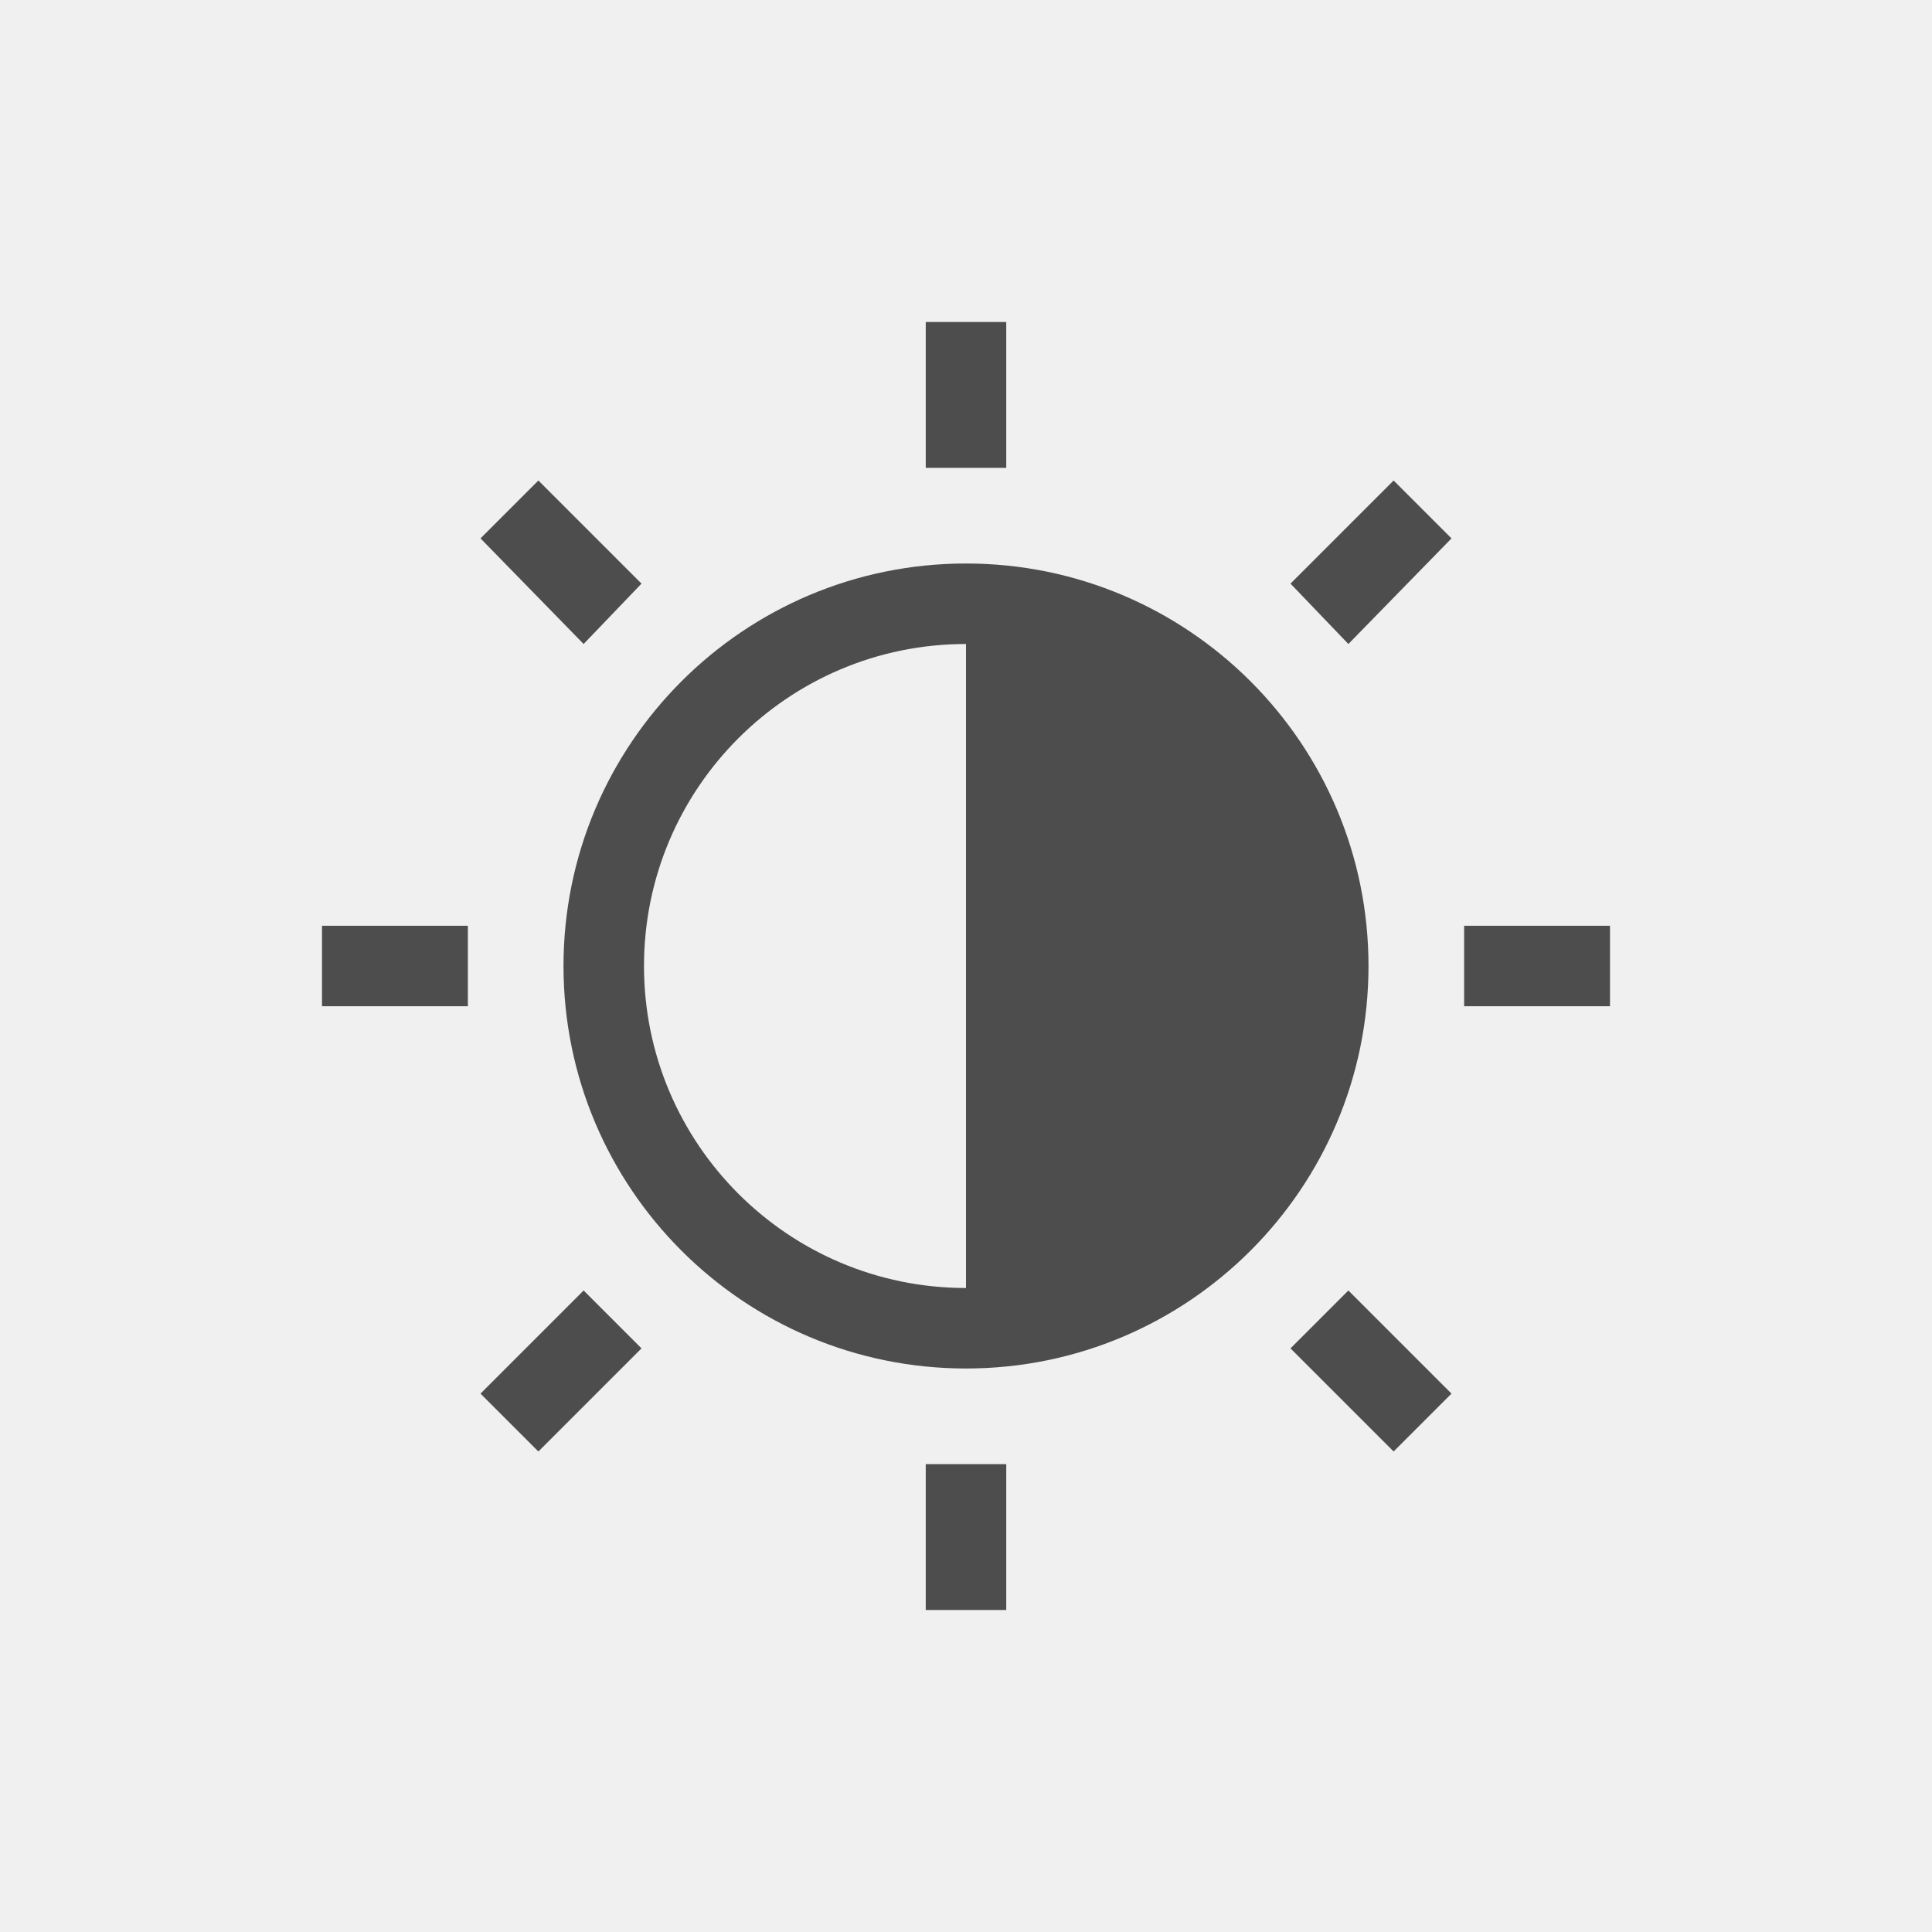
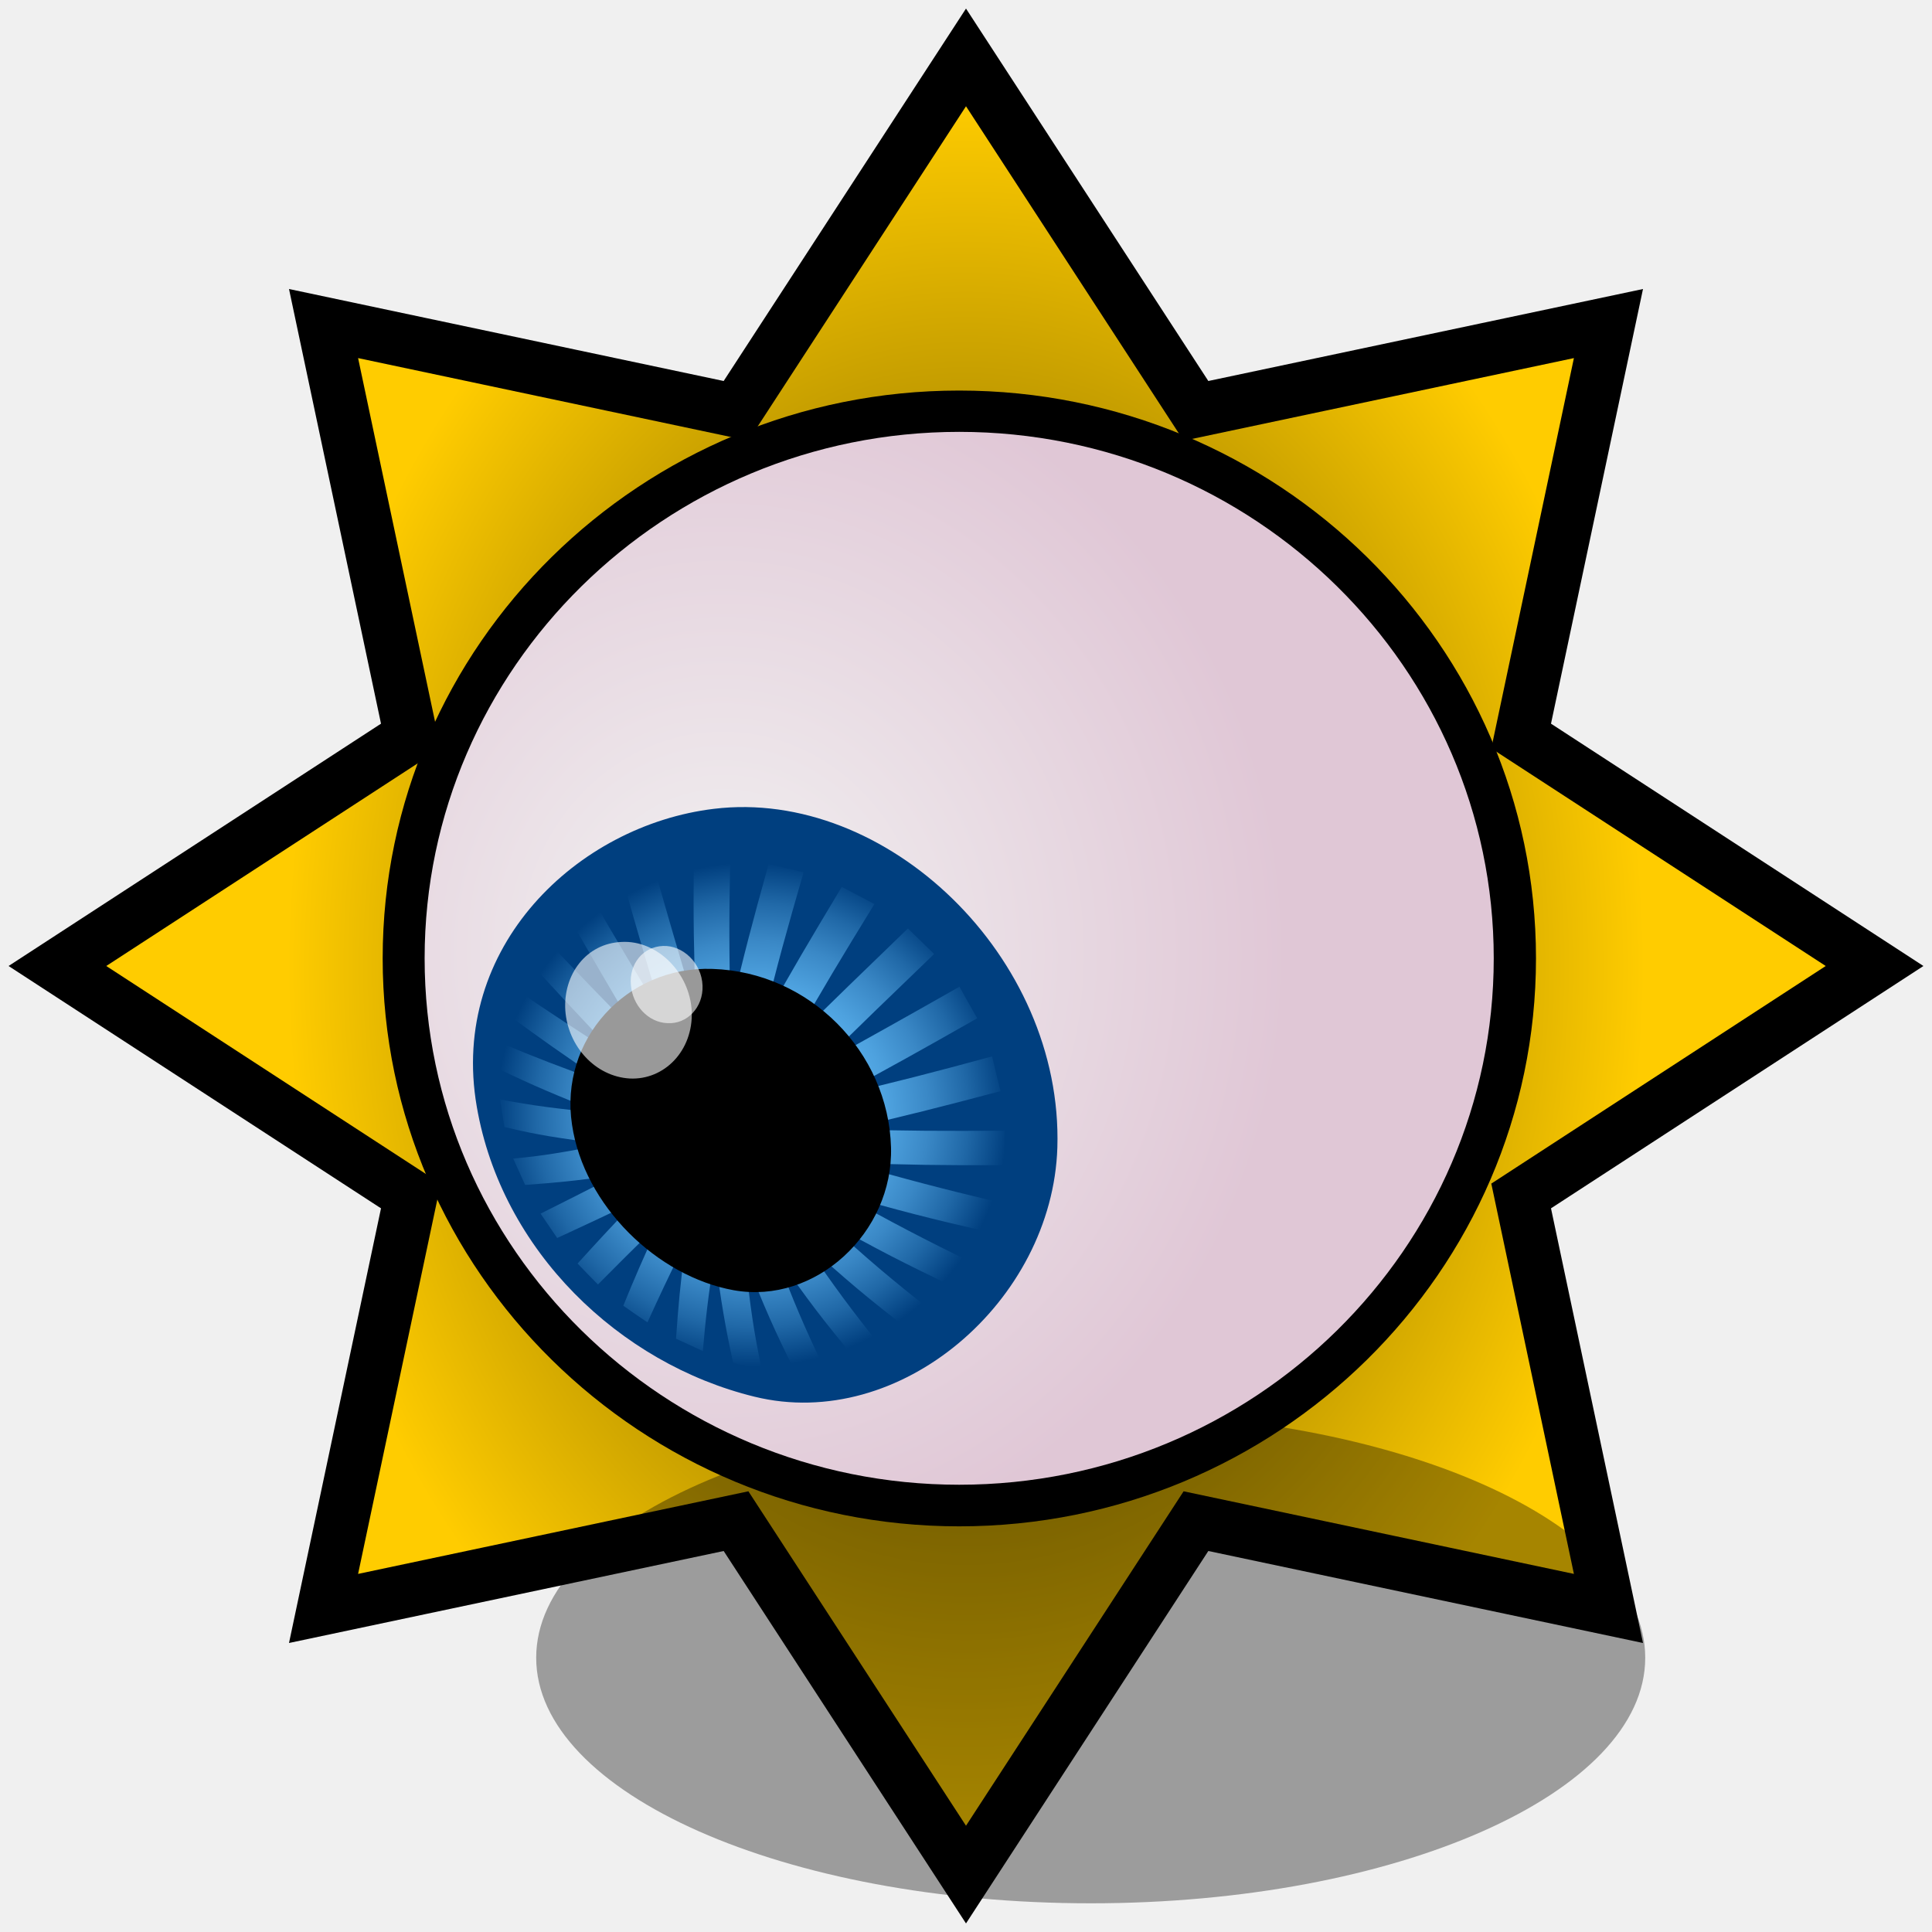
- <svg xmlns="http://www.w3.org/2000/svg" viewBox="0 0 24 24">
-   <defs id="defs3051">
-     <style type="text/css" id="current-color-scheme">
-       .ColorScheme-Text {
-         color:#4d4d4d;
-       }
-       </style>
+ <svg xmlns="http://www.w3.org/2000/svg" xmlns:xlink="http://www.w3.org/1999/xlink" version="1.1" width="64" height="64" color-interpolation="linearRGB" id="svg2">
+   <defs id="defs68">
+     <linearGradient id="linearGradient7702">
+       <stop id="stop7704" offset="0" style="stop-color:#514100;stop-opacity:1" />
+       <stop id="stop7706" offset="1" style="stop-color:#ffcc00;stop-opacity:1" />
+     </linearGradient>
+     <linearGradient id="aigrd1" gradientUnits="userSpaceOnUse" x1="10.73" y1="-4.462" x2="10.73" y2="20.143">
+       <stop offset="0" style="stop-color:#B8B8B8" id="stop6" />
+       <stop offset="0.253" style="stop-color:#E9E9E9" id="stop8" />
+       <stop offset="0.298" style="stop-color:#909090" id="stop10" />
+       <stop offset="0.299" style="stop-color:#919191" id="stop12" />
+       <stop offset="0.346" style="stop-color:#AAAAAA" id="stop14" />
+       <stop offset="0.397" style="stop-color:#BEBEBE" id="stop16" />
+       <stop offset="0.457" style="stop-color:#CCCCCC" id="stop18-0" />
+       <stop offset="0.529" style="stop-color:#D4D4D4" id="stop20-3" />
+       <stop offset="0.657" style="stop-color:#D6D6D6" id="stop22" />
+       <stop offset="1" style="stop-color:#A2A2A2" id="stop24" />
+     </linearGradient>
+     <linearGradient id="aigrd2" gradientUnits="userSpaceOnUse" x1="6.768" y1="2.331" x2="6.768" y2="20.279">
+       <stop offset="0" style="stop-color:#B8B8B8" id="stop29" />
+       <stop offset="0.253" style="stop-color:#F8F8F8" id="stop31" />
+       <stop offset="0.298" style="stop-color:#C2C2C2" id="stop33" />
+       <stop offset="0.307" style="stop-color:#C6C6C6" id="stop35" />
+       <stop offset="0.365" style="stop-color:#D9D9D9" id="stop37" />
+       <stop offset="0.431" style="stop-color:#E7E7E7" id="stop39" />
+       <stop offset="0.513" style="stop-color:#F0F0F0" id="stop41" />
+       <stop offset="0.657" style="stop-color:#F2F2F2" id="stop43" />
+       <stop offset="1" style="stop-color:#A2A2A2" id="stop45" />
+     </linearGradient>
+     <linearGradient id="aigrd3" gradientUnits="userSpaceOnUse" x1="13.349" y1="3.124" x2="13.349" y2="19.997">
+       <stop offset="0" style="stop-color:#B8B8B8" id="stop52" />
+       <stop offset="0.253" style="stop-color:#F8F8F8" id="stop54" />
+       <stop offset="0.298" style="stop-color:#C2C2C2" id="stop56" />
+       <stop offset="0.307" style="stop-color:#C6C6C6" id="stop58-6" />
+       <stop offset="0.365" style="stop-color:#D9D9D9" id="stop60-9" />
+       <stop offset="0.431" style="stop-color:#E7E7E7" id="stop62" />
+       <stop offset="0.513" style="stop-color:#F0F0F0" id="stop64" />
+       <stop offset="0.657" style="stop-color:#F2F2F2" id="stop66" />
+       <stop offset="1" style="stop-color:#A2A2A2" id="stop68" />
+     </linearGradient>
+     <radialGradient id="aigrd4" cx="17.609" cy="18.307" r="0.914" fx="17.609" fy="18.307" gradientUnits="userSpaceOnUse">
+       <stop offset="0" style="stop-color:#4D4D4D" id="stop79" />
+       <stop offset="1" style="stop-color:#B8B8B8" id="stop81-9" />
+     </radialGradient>
+     <radialGradient xlink:href="#linearGradient7702" id="radialGradient7694" cx="70.448" cy="24.71" fx="70.448" fy="24.71" r="37.943" gradientUnits="userSpaceOnUse" gradientTransform="matrix(0.5925394,2.7879257e-4,-3.5818546e-4,0.7613313,-9.734607,13.16755)" />
+     <linearGradient id="gradient0" gradientUnits="userSpaceOnUse" x1="41.67" y1="-9.73" x2="71.92" y2="-3.5">
+       <stop offset="0" stop-color="#5c5c5c" id="stop11" />
+       <stop offset="1" stop-color="#b8b8b8" id="stop13" />
+     </linearGradient>
+     <linearGradient id="gradient1" gradientUnits="userSpaceOnUse" x1="14.26" y1="97.46" x2="-8.94" y2="81.76">
+       <stop offset="0" stop-color="#c9c9c9" id="stop18" />
+       <stop offset="1" stop-color="#ffffff" id="stop20" />
+     </linearGradient>
+     <linearGradient id="gradient2" gradientUnits="userSpaceOnUse" x1="51.94" y1="63.65" x2="26.51" y2="73.34">
+       <stop offset="0" stop-color="#797979" id="stop25" />
+       <stop offset="1" stop-color="#e4e4e4" id="stop27" />
+     </linearGradient>
+     <linearGradient id="gradient3" gradientUnits="userSpaceOnUse" x1="121.6" y1="-41.06" x2="151.37" y2="15.32">
+       <stop offset="0" stop-color="#d4d4d4" id="stop34" />
+       <stop offset="1" stop-color="#7d7d7d" id="stop36" />
+     </linearGradient>
+     <linearGradient id="gradient4" gradientUnits="userSpaceOnUse" x1="28.71" y1="-38.38" x2="57.09" y2="-27.57">
+       <stop offset="0" stop-color="#3c3c3c" id="stop41-4" />
+       <stop offset="1" stop-color="#242424" id="stop43-8" />
+     </linearGradient>
+     <linearGradient id="gradient5" gradientUnits="userSpaceOnUse" x1="57.02" y1="1.21" x2="111.43" y2="25.45">
+       <stop offset="0.62" stop-color="#0032a1" id="stop48" />
+       <stop offset="0.812" stop-color="#7793d2" id="stop50" />
+       <stop offset="0.974" stop-color="#0032a1" id="stop52-7" />
+     </linearGradient>
+     <linearGradient id="gradient6" gradientUnits="userSpaceOnUse" x1="47.12" y1="-61.43" x2="36.73" y2="-59.88">
+       <stop offset="0" stop-color="#a5a0a0" id="stop57" />
+       <stop offset="1" stop-color="#474747" id="stop59" />
+     </linearGradient>
+     <linearGradient id="gradient7" gradientUnits="userSpaceOnUse" x1="111.38" y1="-24.02" x2="117.24" y2="4">
+       <stop offset="0" stop-color="#ffffff" id="stop64-9" />
+       <stop offset="1" stop-color="#d3d3d3" id="stop66-9" />
+     </linearGradient>
+     <linearGradient id="i800983632-3-g" gradientUnits="userSpaceOnUse" gradientTransform="matrix(-0.138271,0.012891,-0.013089,-0.13617,4522.61,4368.74)" x1="-6528" x2="6528" y1="-6528" y2="-6528">
+       <stop offset="0%" stop-color="#010101" stop-opacity="0.35" id="stop3" />
+       <stop offset="100%" stop-color="#000000" stop-opacity="0.35" id="stop4" />
+     </linearGradient>
+     <radialGradient id="i800983632-16-g" gradientUnits="userSpaceOnUse" gradientTransform="matrix(0.292218,0,0,0.318071,2410.83,2966.6)" cx="0" cy="0" r="6528">
+       <stop offset="0%" stop-color="#f2f2f2" id="stop16-3" />
+       <stop offset="100%" stop-color="#e0c7d6" id="stop17" />
+     </radialGradient>
+     <radialGradient id="i800983632-18-g" gradientUnits="userSpaceOnUse" gradientTransform="matrix(0.132485,0,0,0.130472,2509.41,3511.38)" cx="0" cy="0" r="6528">
+       <stop offset="0%" stop-color="#68c2ff" id="stop18-6" />
+       <stop offset="19.22%" stop-color="#65befc" id="stop19" />
+       <stop offset="36.47%" stop-color="#5db4f1" id="stop20-7" />
+       <stop offset="52.94%" stop-color="#4ea2df" id="stop21" />
+       <stop offset="69.02%" stop-color="#3a88c6" id="stop22-5" />
+       <stop offset="84.31%" stop-color="#2068a7" id="stop23" />
+       <stop offset="99.61%" stop-color="#014080" id="stop24-3" />
+       <stop offset="100%" stop-color="#003f7f" id="stop25-5" />
+     </radialGradient>
  </defs>
-   <path style="fill:currentColor;fill-opacity:1;stroke:none" d="M 11.5 4 L 11.5 5.812 L 12.5 5.812 L 12.5 4 L 11.5 4 z M 6.688 5.969 L 5.969 6.688 L 7.25 8 L 7.969 7.25 L 6.688 5.969 z M 17.312 5.969 L 16.031 7.25 L 16.75 8 L 18.031 6.688 L 17.312 5.969 z M 12 7 C 9.239 7 7 9.239 7 12 C 7 14.761 9.239 17 12 17 C 14.761 17 17 14.761 17 12 C 17 9.239 14.761 7 12 7 z M 12 8 L 12 16 C 9.791 16 8 14.209 8 12 C 8 9.791 9.791 8 12 8 z M 4 11.5 L 4 12.5 L 5.812 12.5 L 5.812 11.5 L 4 11.5 z M 18.188 11.5 L 18.188 12.5 L 20 12.5 L 20 11.5 L 18.188 11.5 z M 7.25 16.031 L 5.969 17.312 L 6.688 18.031 L 7.969 16.75 L 7.25 16.031 z M 16.75 16.031 L 16.031 16.75 L 17.312 18.031 L 18.031 17.312 L 16.75 16.031 z M 11.5 18.188 L 11.5 20 L 12.5 20 L 12.5 18.188 L 11.5 18.188 z " class="ColorScheme-Text" />
+   <path style="opacity:1;fill:url(#radialGradient7694);fill-opacity:1;stroke:#000000;stroke-width:1.765;stroke-linecap:square;stroke-linejoin:miter;stroke-miterlimit:4;stroke-dasharray:none;stroke-opacity:1" id="path7684" d="M 32,62.098 24.382,50.39 10.718,53.282 13.61,39.618 1.902,32 13.61,24.382 10.718,10.718 24.382,13.61 32,1.902 39.618,13.61 53.282,10.718 50.39,24.382 62.098,32 50.39,39.618 53.282,53.282 39.618,50.39 Z" />
+   <g id="g41" transform="matrix(0.00980392,0,0,0.00980392,0.3123814,2.499042)">
+     <g id="g4">
+       <linearGradient id="linearGradient2" gradientUnits="userSpaceOnUse" gradientTransform="matrix(-0.138271,0.012891,-0.013089,-0.13617,4522.61,4368.74)" x1="-6528" x2="6528" y1="-6528" y2="-6528">
+         <stop offset="0%" stop-color="#010101" stop-opacity="0.35" id="stop1" />
+         <stop offset="100%" stop-color="#000000" stop-opacity="0.35" id="stop2" />
+       </linearGradient>
+       <path d="m 1779.88,5346.38 c 0,457.54 840.61,829.77 1874.14,829.77 1032.54,0 1873.15,-372.23 1873.15,-829.77 0,-457.54 -840.61,-829.77 -1873.15,-829.77 -1033.53,0 -1874.14,372.23 -1874.14,829.77 z" style="fill:url(#i800983632-3-g);stroke:none;stroke-width:0;stroke-linecap:butt;stroke-linejoin:miter" id="path4" />
+     </g>
+     <path d="m 1261.15,2983.08 c 0,1058.54 874.07,1919.33 1947.96,1919.33 1074.87,0 1948.94,-860.79 1948.94,-1919.33 0,-1058.54 -874.07,-1918.36 -1948.94,-1918.36 -1073.89,0 -1947.96,859.82 -1947.96,1918.36 z" style="fill:#000000;stroke:none;stroke-width:0;stroke-linecap:butt;stroke-linejoin:miter" id="path16" />
+     <g id="g17">
+       <radialGradient id="radialGradient6" gradientUnits="userSpaceOnUse" gradientTransform="matrix(0.292218,0,0,0.318071,2410.83,2966.6)" cx="0" cy="0" r="6528">
+         <stop offset="0%" stop-color="#f2f2f2" id="stop5" />
+         <stop offset="100%" stop-color="#e0c7d6" id="stop6-6" />
+       </radialGradient>
+       <path d="m 1402.89,2983.08 c 0,980.99 811.08,1778.78 1806.22,1778.78 996.12,0 1806.21,-797.79 1806.21,-1778.78 0,-980.02 -810.09,-1778.77 -1806.21,-1778.77 -995.14,0 -1806.22,798.75 -1806.22,1778.77 z" style="fill:url(#i800983632-16-g);stroke:none;stroke-width:0;stroke-linecap:butt;stroke-linejoin:miter" id="path17" />
+     </g>
+     <path d="m 1579.08,3484.24 c -93.51,-540.9 341.56,-950.94 801.23,-1006.2 582.72,-70.76 1180.2,499.23 1160.51,1144.82 -16.73,518.61 -531.53,962.57 -1023.69,841.4 -455.73,-111.47 -854.38,-493.4 -938.05,-980.02 z" style="fill:#003f7f;stroke:none;stroke-width:0;stroke-linecap:butt;stroke-linejoin:miter" id="path18" />
+     <g id="g25">
+       <radialGradient id="radialGradient14" gradientUnits="userSpaceOnUse" gradientTransform="matrix(0.132485,0,0,0.130472,2509.41,3511.38)" cx="0" cy="0" r="6528">
+         <stop offset="0%" stop-color="#68c2ff" id="stop7" />
+         <stop offset="19.22%" stop-color="#65befc" id="stop8-2" />
+         <stop offset="36.47%" stop-color="#5db4f1" id="stop9" />
+         <stop offset="52.94%" stop-color="#4ea2df" id="stop10-9" />
+         <stop offset="69.02%" stop-color="#3a88c6" id="stop11-1" />
+         <stop offset="84.31%" stop-color="#2068a7" id="stop12-2" />
+         <stop offset="99.61%" stop-color="#014080" id="stop13-7" />
+         <stop offset="100%" stop-color="#003f7f" id="stop14-0" />
+       </radialGradient>
+       <path d="m 3362.66,3565.67 c -214.58,0.97 -322.86,0.97 -530.55,-4.85 199.82,-46.53 305.14,-72.7 516.77,-128.92 -11.81,-46.53 -17.72,-69.8 -28.55,-117.3 -214.58,58.16 -320.88,85.31 -521.68,132.81 179.14,-96.94 275.61,-150.26 471.48,-261.73 -24.6,-42.65 -36.42,-63.98 -60.04,-106.63 -197.85,112.44 -294.31,165.76 -473.45,265.6 145.67,-142.49 224.42,-219.07 387.82,-376.11 -35.44,-34.9 -53.16,-51.38 -88.59,-86.27 -162.41,157.03 -241.16,232.64 -385.85,376.11 100.4,-176.42 156.5,-269.48 272.65,-458.51 -44.29,-23.26 -65.95,-34.89 -110.24,-58.16 -112.21,187.09 -166.35,278.21 -264.78,454.63 48.23,-197.75 76.77,-299.53 135.83,-504.07 -47.24,-10.66 -71.85,-16.48 -118.11,-28.11 -56.11,201.63 -82.69,302.44 -128.95,499.22 -4.92,-204.53 -4.92,-311.16 -0.98,-514.73 -46.27,0 -72.84,0.97 -123.04,2.91 -1.97,202.6 0,305.35 6.89,506.98 -59.06,-195.82 -87.61,-294.69 -140.76,-480.81 -44.29,15.51 -64.97,23.27 -106.31,37.81 51.19,183.21 79.73,278.2 137.81,470.14 -104.34,-173.52 -154.54,-256.88 -242.14,-408.1 -32.49,25.2 -48.23,38.77 -78.75,63.97 83.67,146.38 130.92,227.8 232.3,398.41 -136.82,-140.56 -199.82,-205.5 -306.12,-316.98 -22.64,31.99 -32.48,47.5 -53.16,77.55 100.4,110.51 161.43,175.45 293.33,315.04 -156.51,-101.78 -226.39,-147.34 -339.59,-223.92 -11.81,33.93 -17.72,50.41 -29.53,83.36 108.28,79.49 176.19,127.96 328.76,230.71 -164.38,-59.13 -236.23,-87.24 -350.41,-134.74 -3.94,34.9 -6.89,52.35 -8.86,87.24 113.2,54.29 185.05,85.31 345.49,148.32 -160.44,-16.48 -230.33,-25.21 -343.52,-46.53 5.9,36.83 8.86,55.25 14.76,93.06 112.21,27.14 182.1,37.8 342.54,58.16 -147.64,28.11 -214.58,39.74 -313.01,48.46 15.75,35.87 24.61,53.32 40.36,89.19 102.37,-7.76 164.38,-12.61 311.04,-33.93 -123.04,63.01 -172.25,87.24 -258.87,130.86 22.64,32.96 33.46,49.44 56.1,82.4 89.58,-41.68 140.76,-64.95 264.78,-124.08 -92.52,96.94 -128.94,136.68 -195.87,210.35 27.56,29.08 41.34,42.65 68.9,70.76 70.87,-71.73 109.26,-109.53 205.72,-204.53 -57.09,126.02 -80.72,179.33 -120.09,276.27 31.5,22.29 48.23,33.92 81.7,56.22 42.33,-93.06 66.93,-145.4 128.95,-271.42 -18.71,148.31 -24.61,214.23 -32.49,326.67 36.42,16.48 54.14,25.21 90.56,41.69 9.84,-110.51 16.73,-176.43 40.36,-327.65 21.65,164.79 34.45,240.4 62.01,367.39 37.4,10.66 56.1,16.48 96.46,22.29 -26.57,-128.92 -38.39,-206.47 -56.1,-375.14 65.94,167.7 100.4,245.25 166.34,377.08 39.38,-3.87 59.06,-5.81 98.44,-10.66 -63.98,-134.74 -98.44,-213.26 -162.42,-382.9 108.28,156.07 164.38,229.74 269.71,354.79 36.42,-13.57 54.13,-21.33 89.57,-36.84 -103.35,-128.92 -158.48,-203.56 -266.75,-361.57 146.66,132.8 220.49,195.81 364.2,305.35 30.51,-24.23 46.26,-36.84 77.76,-62.04 -142.73,-113.41 -219.51,-176.42 -366.17,-312.13 177.18,99.84 268.72,146.37 441.96,228.77 23.62,-32.96 35.43,-49.44 58.07,-83.37 -175.2,-86.27 -266.75,-133.77 -447.86,-234.58 198.83,57.19 301.2,83.36 500.03,128.92 12.8,-39.74 19.69,-60.1 32.48,-100.81 -201.78,-48.47 -305.13,-75.61 -505.93,-132.8 205.72,6.78 313.01,8.72 524.64,7.75 0.98,-45.56 0.98,-68.82 2.95,-116.32 z" style="fill:url(#i800983632-18-g);stroke:none;stroke-width:0;stroke-linecap:butt;stroke-linejoin:miter" id="path25" />
+     </g>
+     <path d="m 1900.95,3545.31 c -43.31,-284.99 182.1,-537.03 475.43,-526.36 325.8,10.66 593.54,279.17 602.4,602.94 7.87,287.9 -254.94,532.18 -531.53,482.74 -257.89,-46.53 -505.94,-284.99 -546.3,-559.32 z" style="fill:#000000;stroke:none;stroke-width:0;stroke-linecap:butt;stroke-linejoin:miter" id="path26" />
+     <path d="m 1878.31,3159.51 c -7.87,-122.14 70.87,-226.84 189.98,-231.68 119.1,-6.79 230.33,101.78 237.22,234.58 4.92,132.81 -92.53,232.65 -209.66,226.83 -116.15,-6.78 -208.68,-108.56 -217.54,-229.73 z" style="fill:#ffffff;fill-opacity:0.6;stroke:none;stroke-width:0;stroke-linecap:butt;stroke-linejoin:miter" id="path27" />
+     <path d="m 2099.78,3072.26 c -5.9,-69.79 40.36,-127.95 108.28,-130.86 66.93,-2.91 130.91,57.19 133.87,133.77 2.95,73.67 -52.17,130.86 -118.12,126.99 -65.95,-1.94 -119.1,-61.07 -124.03,-129.9 z" style="fill:#ffffff;fill-opacity:0.6;stroke:none;stroke-width:0;stroke-linecap:butt;stroke-linejoin:miter" id="path28" />
+   </g>
</svg>
